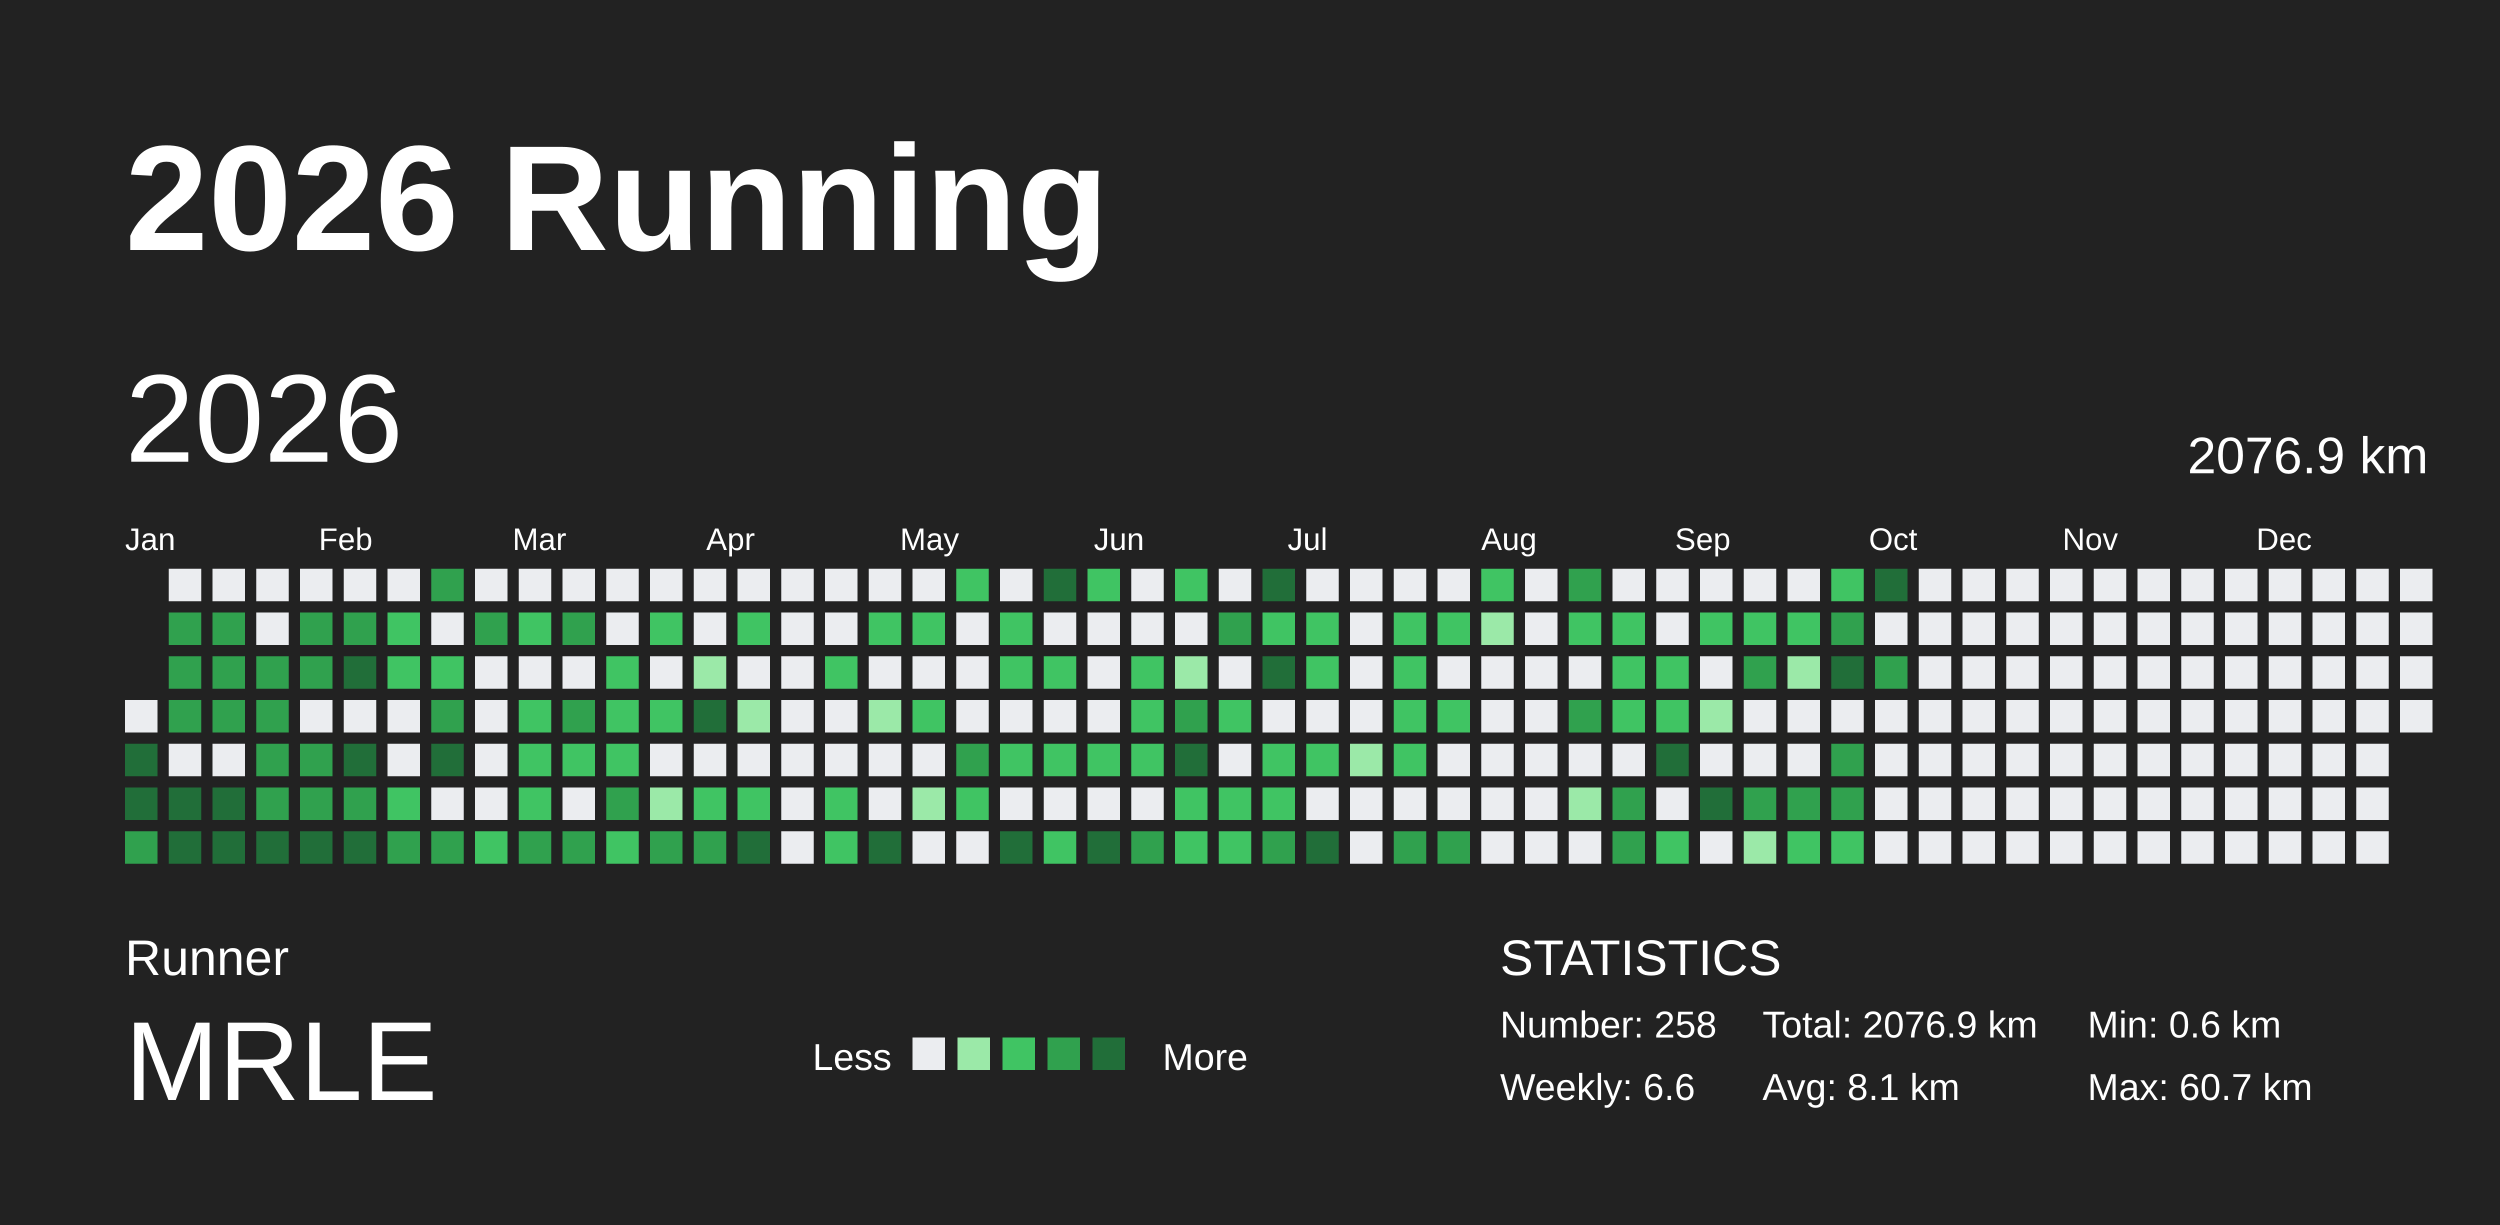
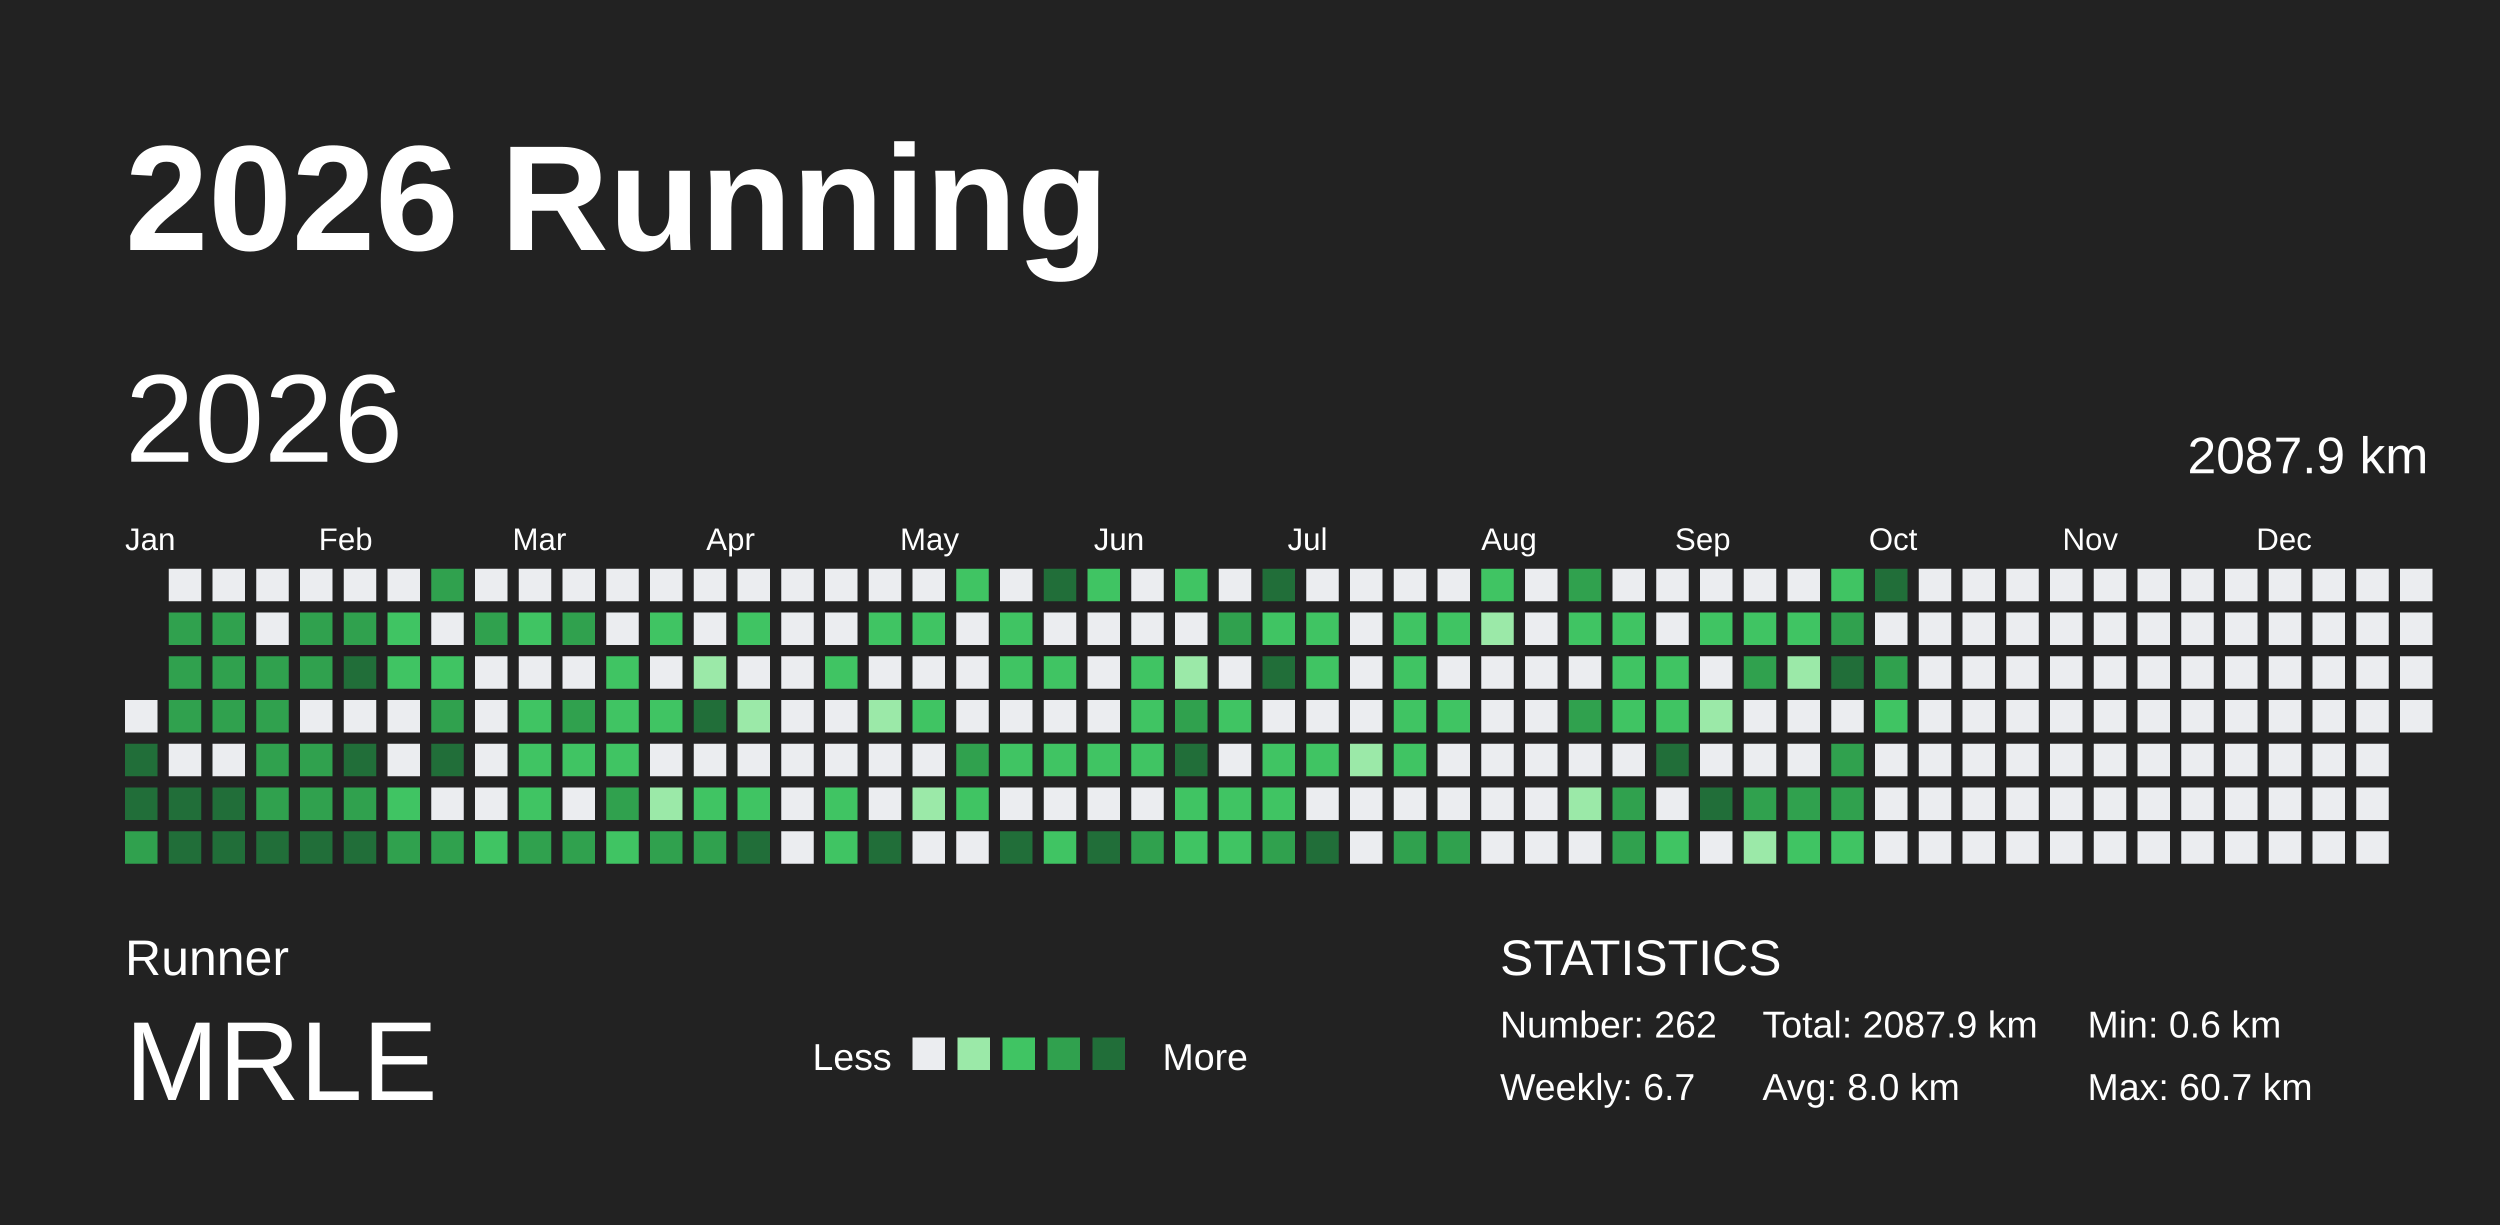
<svg xmlns="http://www.w3.org/2000/svg" baseProfile="full" height="98mm" version="1.1" viewBox="0,0,200,98" width="200mm">
  <defs />
  <rect fill="#222222" height="98" width="200" x="0" y="0" />
  <text fill="#FFFFFF" style="font-size:12px; font-family:Arial; font-weight:bold;" x="10" y="20">2026 Running</text>
  <text fill="#FFFFFF" style="font-size:4px; font-family:Arial" x="10" y="78">Runner</text>
  <text fill="#FFFFFF" style="font-size:9px; font-family:Arial" x="10" y="88">MRLE</text>
  <text fill="#FFFFFF" style="font-size:3px; font-family:Arial" x="65" y="85.6">Less</text>
  <rect fill="#ebedf0" height="2.6" width="2.6" x="73" y="83" />
  <rect fill="#9be9a8" height="2.6" width="2.6" x="76.6" y="83" />
  <rect fill="#40c463" height="2.6" width="2.6" x="80.2" y="83" />
  <rect fill="#30a14e" height="2.6" width="2.6" x="83.8" y="83" />
  <rect fill="#216e39" height="2.6" width="2.6" x="87.4" y="83" />
  <text fill="#FFFFFF" style="font-size:3px; font-family:Arial" x="93" y="85.6">More</text>
  <text fill="#FFFFFF" style="font-size:4px; font-family:Arial" x="120" y="78">STATISTICS</text>
-   <text fill="#FFFFFF" style="font-size:3px; font-family:Arial" x="120" y="83">Number: 258</text>
-   <text fill="#FFFFFF" style="font-size:3px; font-family:Arial" x="120" y="88">Weekly: 6.6</text>
-   <text fill="#FFFFFF" style="font-size:3px; font-family:Arial" x="141" y="83">Total: 2076.9 km</text>
-   <text fill="#FFFFFF" style="font-size:3px; font-family:Arial" x="141" y="88">Avg: 8.1 km</text>
+   <text fill="#FFFFFF" style="font-size:3px; font-family:Arial" x="120" y="83">Number: 262</text>
+   <text fill="#FFFFFF" style="font-size:3px; font-family:Arial" x="120" y="88">Weekly: 6.7</text>
+   <text fill="#FFFFFF" style="font-size:3px; font-family:Arial" x="141" y="83">Total: 2087.9 km</text>
+   <text fill="#FFFFFF" style="font-size:3px; font-family:Arial" x="141" y="88">Avg: 8.0 km</text>
  <text fill="#FFFFFF" style="font-size:3px; font-family:Arial" x="167" y="83">Min: 0.6 km</text>
  <text fill="#FFFFFF" style="font-size:3px; font-family:Arial" x="167" y="88">Max: 60.7 km</text>
  <text dominant-baseline="hanging" fill="#FFFFFF" style="font-size:10.0px; font-family:Arial;" x="10" y="30">2026</text>
-   <text dominant-baseline="hanging" fill="#FFFFFF" style="font-size:4.125px; font-family:Arial;" x="175" y="35">2076.9 km</text>
+   <text dominant-baseline="hanging" fill="#FFFFFF" style="font-size:4.125px; font-family:Arial;" x="175" y="35">2087.9 km</text>
  <text fill="#FFFFFF" style="font-size:2.5px; font-family:Arial" x="10.0" y="44">Jan</text>
  <text fill="#FFFFFF" style="font-size:2.5px; font-family:Arial" x="25.5" y="44">Feb</text>
  <text fill="#FFFFFF" style="font-size:2.5px; font-family:Arial" x="41.0" y="44">Mar</text>
  <text fill="#FFFFFF" style="font-size:2.5px; font-family:Arial" x="56.5" y="44">Apr</text>
  <text fill="#FFFFFF" style="font-size:2.5px; font-family:Arial" x="72.0" y="44">May</text>
  <text fill="#FFFFFF" style="font-size:2.5px; font-family:Arial" x="87.5" y="44">Jun</text>
  <text fill="#FFFFFF" style="font-size:2.5px; font-family:Arial" x="103.0" y="44">Jul</text>
  <text fill="#FFFFFF" style="font-size:2.5px; font-family:Arial" x="118.5" y="44">Aug</text>
  <text fill="#FFFFFF" style="font-size:2.5px; font-family:Arial" x="134.0" y="44">Sep</text>
  <text fill="#FFFFFF" style="font-size:2.5px; font-family:Arial" x="149.5" y="44">Oct</text>
  <text fill="#FFFFFF" style="font-size:2.5px; font-family:Arial" x="165.0" y="44">Nov</text>
  <text fill="#FFFFFF" style="font-size:2.5px; font-family:Arial" x="180.5" y="44">Dec</text>
  <rect fill="#ebedf0" height="2.6" width="2.6" x="10.0" y="56.0" />
  <rect fill="#216e39" height="2.6" width="2.6" x="10.0" y="59.5" />
  <rect fill="#216e39" height="2.6" width="2.6" x="10.0" y="63.0" />
  <rect fill="#30a14e" height="2.6" width="2.6" x="10.0" y="66.5" />
  <rect fill="#ebedf0" height="2.6" width="2.6" x="13.5" y="45.5" />
  <rect fill="#30a14e" height="2.6" width="2.6" x="13.5" y="49.0" />
  <rect fill="#30a14e" height="2.6" width="2.6" x="13.5" y="52.5" />
  <rect fill="#30a14e" height="2.6" width="2.6" x="13.5" y="56.0" />
  <rect fill="#ebedf0" height="2.6" width="2.6" x="13.5" y="59.5" />
  <rect fill="#216e39" height="2.6" width="2.6" x="13.5" y="63.0" />
  <rect fill="#216e39" height="2.6" width="2.6" x="13.5" y="66.5" />
  <rect fill="#ebedf0" height="2.6" width="2.6" x="17.0" y="45.5" />
  <rect fill="#30a14e" height="2.6" width="2.6" x="17.0" y="49.0" />
  <rect fill="#30a14e" height="2.6" width="2.6" x="17.0" y="52.5" />
  <rect fill="#30a14e" height="2.6" width="2.6" x="17.0" y="56.0" />
  <rect fill="#ebedf0" height="2.6" width="2.6" x="17.0" y="59.5" />
  <rect fill="#216e39" height="2.6" width="2.6" x="17.0" y="63.0" />
  <rect fill="#216e39" height="2.6" width="2.6" x="17.0" y="66.5" />
  <rect fill="#ebedf0" height="2.6" width="2.6" x="20.5" y="45.5" />
  <rect fill="#ebedf0" height="2.6" width="2.6" x="20.5" y="49.0" />
  <rect fill="#30a14e" height="2.6" width="2.6" x="20.5" y="52.5" />
  <rect fill="#30a14e" height="2.6" width="2.6" x="20.5" y="56.0" />
  <rect fill="#30a14e" height="2.6" width="2.6" x="20.5" y="59.5" />
  <rect fill="#30a14e" height="2.6" width="2.6" x="20.5" y="63.0" />
  <rect fill="#216e39" height="2.6" width="2.6" x="20.5" y="66.5" />
  <rect fill="#ebedf0" height="2.6" width="2.6" x="24.0" y="45.5" />
  <rect fill="#30a14e" height="2.6" width="2.6" x="24.0" y="49.0" />
  <rect fill="#30a14e" height="2.6" width="2.6" x="24.0" y="52.5" />
  <rect fill="#ebedf0" height="2.6" width="2.6" x="24.0" y="56.0" />
  <rect fill="#30a14e" height="2.6" width="2.6" x="24.0" y="59.5" />
  <rect fill="#30a14e" height="2.6" width="2.6" x="24.0" y="63.0" />
  <rect fill="#216e39" height="2.6" width="2.6" x="24.0" y="66.5" />
  <rect fill="#ebedf0" height="2.6" width="2.6" x="27.5" y="45.5" />
  <rect fill="#30a14e" height="2.6" width="2.6" x="27.5" y="49.0" />
  <rect fill="#216e39" height="2.6" width="2.6" x="27.5" y="52.5" />
  <rect fill="#ebedf0" height="2.6" width="2.6" x="27.5" y="56.0" />
  <rect fill="#216e39" height="2.6" width="2.6" x="27.5" y="59.5" />
  <rect fill="#30a14e" height="2.6" width="2.6" x="27.5" y="63.0" />
  <rect fill="#216e39" height="2.6" width="2.6" x="27.5" y="66.5" />
  <rect fill="#ebedf0" height="2.6" width="2.6" x="31.0" y="45.5" />
  <rect fill="#40c463" height="2.6" width="2.6" x="31.0" y="49.0" />
  <rect fill="#40c463" height="2.6" width="2.6" x="31.0" y="52.5" />
  <rect fill="#ebedf0" height="2.6" width="2.6" x="31.0" y="56.0" />
  <rect fill="#ebedf0" height="2.6" width="2.6" x="31.0" y="59.5" />
  <rect fill="#40c463" height="2.6" width="2.6" x="31.0" y="63.0" />
  <rect fill="#30a14e" height="2.6" width="2.6" x="31.0" y="66.5" />
  <rect fill="#30a14e" height="2.6" width="2.6" x="34.5" y="45.5" />
  <rect fill="#ebedf0" height="2.6" width="2.6" x="34.5" y="49.0" />
  <rect fill="#40c463" height="2.6" width="2.6" x="34.5" y="52.5" />
  <rect fill="#30a14e" height="2.6" width="2.6" x="34.5" y="56.0" />
  <rect fill="#216e39" height="2.6" width="2.6" x="34.5" y="59.5" />
  <rect fill="#ebedf0" height="2.6" width="2.6" x="34.5" y="63.0" />
  <rect fill="#30a14e" height="2.6" width="2.6" x="34.5" y="66.5" />
  <rect fill="#ebedf0" height="2.6" width="2.6" x="38.0" y="45.5" />
  <rect fill="#30a14e" height="2.6" width="2.6" x="38.0" y="49.0" />
  <rect fill="#ebedf0" height="2.6" width="2.6" x="38.0" y="52.5" />
  <rect fill="#ebedf0" height="2.6" width="2.6" x="38.0" y="56.0" />
  <rect fill="#ebedf0" height="2.6" width="2.6" x="38.0" y="59.5" />
  <rect fill="#ebedf0" height="2.6" width="2.6" x="38.0" y="63.0" />
  <rect fill="#40c463" height="2.6" width="2.6" x="38.0" y="66.5" />
  <rect fill="#ebedf0" height="2.6" width="2.6" x="41.5" y="45.5" />
  <rect fill="#40c463" height="2.6" width="2.6" x="41.5" y="49.0" />
  <rect fill="#ebedf0" height="2.6" width="2.6" x="41.5" y="52.5" />
  <rect fill="#40c463" height="2.6" width="2.6" x="41.5" y="56.0" />
  <rect fill="#40c463" height="2.6" width="2.6" x="41.5" y="59.5" />
  <rect fill="#40c463" height="2.6" width="2.6" x="41.5" y="63.0" />
  <rect fill="#30a14e" height="2.6" width="2.6" x="41.5" y="66.5" />
  <rect fill="#ebedf0" height="2.6" width="2.6" x="45.0" y="45.5" />
  <rect fill="#30a14e" height="2.6" width="2.6" x="45.0" y="49.0" />
  <rect fill="#ebedf0" height="2.6" width="2.6" x="45.0" y="52.5" />
  <rect fill="#30a14e" height="2.6" width="2.6" x="45.0" y="56.0" />
  <rect fill="#40c463" height="2.6" width="2.6" x="45.0" y="59.5" />
  <rect fill="#ebedf0" height="2.6" width="2.6" x="45.0" y="63.0" />
  <rect fill="#30a14e" height="2.6" width="2.6" x="45.0" y="66.5" />
  <rect fill="#ebedf0" height="2.6" width="2.6" x="48.5" y="45.5" />
  <rect fill="#ebedf0" height="2.6" width="2.6" x="48.5" y="49.0" />
  <rect fill="#40c463" height="2.6" width="2.6" x="48.5" y="52.5" />
  <rect fill="#40c463" height="2.6" width="2.6" x="48.5" y="56.0" />
  <rect fill="#40c463" height="2.6" width="2.6" x="48.5" y="59.5" />
  <rect fill="#30a14e" height="2.6" width="2.6" x="48.5" y="63.0" />
  <rect fill="#40c463" height="2.6" width="2.6" x="48.5" y="66.5" />
  <rect fill="#ebedf0" height="2.6" width="2.6" x="52.0" y="45.5" />
  <rect fill="#40c463" height="2.6" width="2.6" x="52.0" y="49.0" />
  <rect fill="#ebedf0" height="2.6" width="2.6" x="52.0" y="52.5" />
  <rect fill="#40c463" height="2.6" width="2.6" x="52.0" y="56.0" />
  <rect fill="#ebedf0" height="2.6" width="2.6" x="52.0" y="59.5" />
  <rect fill="#9be9a8" height="2.6" width="2.6" x="52.0" y="63.0" />
  <rect fill="#30a14e" height="2.6" width="2.6" x="52.0" y="66.5" />
  <rect fill="#ebedf0" height="2.6" width="2.6" x="55.5" y="45.5" />
  <rect fill="#ebedf0" height="2.6" width="2.6" x="55.5" y="49.0" />
  <rect fill="#9be9a8" height="2.6" width="2.6" x="55.5" y="52.5" />
  <rect fill="#216e39" height="2.6" width="2.6" x="55.5" y="56.0" />
  <rect fill="#ebedf0" height="2.6" width="2.6" x="55.5" y="59.5" />
  <rect fill="#40c463" height="2.6" width="2.6" x="55.5" y="63.0" />
  <rect fill="#30a14e" height="2.6" width="2.6" x="55.5" y="66.5" />
  <rect fill="#ebedf0" height="2.6" width="2.6" x="59.0" y="45.5" />
  <rect fill="#40c463" height="2.6" width="2.6" x="59.0" y="49.0" />
  <rect fill="#ebedf0" height="2.6" width="2.6" x="59.0" y="52.5" />
  <rect fill="#9be9a8" height="2.6" width="2.6" x="59.0" y="56.0" />
  <rect fill="#ebedf0" height="2.6" width="2.6" x="59.0" y="59.5" />
  <rect fill="#40c463" height="2.6" width="2.6" x="59.0" y="63.0" />
  <rect fill="#216e39" height="2.6" width="2.6" x="59.0" y="66.5" />
  <rect fill="#ebedf0" height="2.6" width="2.6" x="62.5" y="45.5" />
  <rect fill="#ebedf0" height="2.6" width="2.6" x="62.5" y="49.0" />
  <rect fill="#ebedf0" height="2.6" width="2.6" x="62.5" y="52.5" />
  <rect fill="#ebedf0" height="2.6" width="2.6" x="62.5" y="56.0" />
  <rect fill="#ebedf0" height="2.6" width="2.6" x="62.5" y="59.5" />
  <rect fill="#ebedf0" height="2.6" width="2.6" x="62.5" y="63.0" />
  <rect fill="#ebedf0" height="2.6" width="2.6" x="62.5" y="66.5" />
  <rect fill="#ebedf0" height="2.6" width="2.6" x="66.0" y="45.5" />
  <rect fill="#ebedf0" height="2.6" width="2.6" x="66.0" y="49.0" />
  <rect fill="#40c463" height="2.6" width="2.6" x="66.0" y="52.5" />
  <rect fill="#ebedf0" height="2.6" width="2.6" x="66.0" y="56.0" />
  <rect fill="#ebedf0" height="2.6" width="2.6" x="66.0" y="59.5" />
  <rect fill="#40c463" height="2.6" width="2.6" x="66.0" y="63.0" />
  <rect fill="#40c463" height="2.6" width="2.6" x="66.0" y="66.5" />
  <rect fill="#ebedf0" height="2.6" width="2.6" x="69.5" y="45.5" />
  <rect fill="#40c463" height="2.6" width="2.6" x="69.5" y="49.0" />
  <rect fill="#ebedf0" height="2.6" width="2.6" x="69.5" y="52.5" />
  <rect fill="#9be9a8" height="2.6" width="2.6" x="69.5" y="56.0" />
  <rect fill="#ebedf0" height="2.6" width="2.6" x="69.5" y="59.5" />
  <rect fill="#ebedf0" height="2.6" width="2.6" x="69.5" y="63.0" />
  <rect fill="#216e39" height="2.6" width="2.6" x="69.5" y="66.5" />
  <rect fill="#ebedf0" height="2.6" width="2.6" x="73.0" y="45.5" />
  <rect fill="#40c463" height="2.6" width="2.6" x="73.0" y="49.0" />
  <rect fill="#ebedf0" height="2.6" width="2.6" x="73.0" y="52.5" />
  <rect fill="#40c463" height="2.6" width="2.6" x="73.0" y="56.0" />
  <rect fill="#ebedf0" height="2.6" width="2.6" x="73.0" y="59.5" />
  <rect fill="#9be9a8" height="2.6" width="2.6" x="73.0" y="63.0" />
  <rect fill="#ebedf0" height="2.6" width="2.6" x="73.0" y="66.5" />
  <rect fill="#40c463" height="2.6" width="2.6" x="76.5" y="45.5" />
  <rect fill="#ebedf0" height="2.6" width="2.6" x="76.5" y="49.0" />
  <rect fill="#ebedf0" height="2.6" width="2.6" x="76.5" y="52.5" />
  <rect fill="#ebedf0" height="2.6" width="2.6" x="76.5" y="56.0" />
  <rect fill="#30a14e" height="2.6" width="2.6" x="76.5" y="59.5" />
  <rect fill="#40c463" height="2.6" width="2.6" x="76.5" y="63.0" />
  <rect fill="#ebedf0" height="2.6" width="2.6" x="76.5" y="66.5" />
  <rect fill="#ebedf0" height="2.6" width="2.6" x="80.0" y="45.5" />
  <rect fill="#40c463" height="2.6" width="2.6" x="80.0" y="49.0" />
  <rect fill="#40c463" height="2.6" width="2.6" x="80.0" y="52.5" />
  <rect fill="#ebedf0" height="2.6" width="2.6" x="80.0" y="56.0" />
  <rect fill="#40c463" height="2.6" width="2.6" x="80.0" y="59.5" />
  <rect fill="#ebedf0" height="2.6" width="2.6" x="80.0" y="63.0" />
  <rect fill="#216e39" height="2.6" width="2.6" x="80.0" y="66.5" />
  <rect fill="#216e39" height="2.6" width="2.6" x="83.5" y="45.5" />
  <rect fill="#ebedf0" height="2.6" width="2.6" x="83.5" y="49.0" />
  <rect fill="#40c463" height="2.6" width="2.6" x="83.5" y="52.5" />
  <rect fill="#ebedf0" height="2.6" width="2.6" x="83.5" y="56.0" />
  <rect fill="#40c463" height="2.6" width="2.6" x="83.5" y="59.5" />
  <rect fill="#ebedf0" height="2.6" width="2.6" x="83.5" y="63.0" />
  <rect fill="#40c463" height="2.6" width="2.6" x="83.5" y="66.5" />
  <rect fill="#40c463" height="2.6" width="2.6" x="87.0" y="45.5" />
  <rect fill="#ebedf0" height="2.6" width="2.6" x="87.0" y="49.0" />
  <rect fill="#ebedf0" height="2.6" width="2.6" x="87.0" y="52.5" />
  <rect fill="#ebedf0" height="2.6" width="2.6" x="87.0" y="56.0" />
  <rect fill="#40c463" height="2.6" width="2.6" x="87.0" y="59.5" />
  <rect fill="#ebedf0" height="2.6" width="2.6" x="87.0" y="63.0" />
  <rect fill="#216e39" height="2.6" width="2.6" x="87.0" y="66.5" />
  <rect fill="#ebedf0" height="2.6" width="2.6" x="90.5" y="45.5" />
  <rect fill="#ebedf0" height="2.6" width="2.6" x="90.5" y="49.0" />
  <rect fill="#40c463" height="2.6" width="2.6" x="90.5" y="52.5" />
  <rect fill="#40c463" height="2.6" width="2.6" x="90.5" y="56.0" />
  <rect fill="#40c463" height="2.6" width="2.6" x="90.5" y="59.5" />
  <rect fill="#ebedf0" height="2.6" width="2.6" x="90.5" y="63.0" />
  <rect fill="#30a14e" height="2.6" width="2.6" x="90.5" y="66.5" />
  <rect fill="#40c463" height="2.6" width="2.6" x="94.0" y="45.5" />
  <rect fill="#ebedf0" height="2.6" width="2.6" x="94.0" y="49.0" />
  <rect fill="#9be9a8" height="2.6" width="2.6" x="94.0" y="52.5" />
  <rect fill="#30a14e" height="2.6" width="2.6" x="94.0" y="56.0" />
  <rect fill="#216e39" height="2.6" width="2.6" x="94.0" y="59.5" />
  <rect fill="#40c463" height="2.6" width="2.6" x="94.0" y="63.0" />
  <rect fill="#40c463" height="2.6" width="2.6" x="94.0" y="66.5" />
  <rect fill="#ebedf0" height="2.6" width="2.6" x="97.5" y="45.5" />
  <rect fill="#30a14e" height="2.6" width="2.6" x="97.5" y="49.0" />
  <rect fill="#ebedf0" height="2.6" width="2.6" x="97.5" y="52.5" />
  <rect fill="#40c463" height="2.6" width="2.6" x="97.5" y="56.0" />
  <rect fill="#ebedf0" height="2.6" width="2.6" x="97.5" y="59.5" />
  <rect fill="#40c463" height="2.6" width="2.6" x="97.5" y="63.0" />
  <rect fill="#40c463" height="2.6" width="2.6" x="97.5" y="66.5" />
  <rect fill="#216e39" height="2.6" width="2.6" x="101.0" y="45.5" />
  <rect fill="#40c463" height="2.6" width="2.6" x="101.0" y="49.0" />
  <rect fill="#216e39" height="2.6" width="2.6" x="101.0" y="52.5" />
  <rect fill="#ebedf0" height="2.6" width="2.6" x="101.0" y="56.0" />
  <rect fill="#40c463" height="2.6" width="2.6" x="101.0" y="59.5" />
  <rect fill="#40c463" height="2.6" width="2.6" x="101.0" y="63.0" />
  <rect fill="#30a14e" height="2.6" width="2.6" x="101.0" y="66.5" />
  <rect fill="#ebedf0" height="2.6" width="2.6" x="104.5" y="45.5" />
  <rect fill="#40c463" height="2.6" width="2.6" x="104.5" y="49.0" />
  <rect fill="#40c463" height="2.6" width="2.6" x="104.5" y="52.5" />
  <rect fill="#ebedf0" height="2.6" width="2.6" x="104.5" y="56.0" />
  <rect fill="#40c463" height="2.6" width="2.6" x="104.5" y="59.5" />
  <rect fill="#ebedf0" height="2.6" width="2.6" x="104.5" y="63.0" />
  <rect fill="#216e39" height="2.6" width="2.6" x="104.5" y="66.5" />
  <rect fill="#ebedf0" height="2.6" width="2.6" x="108.0" y="45.5" />
  <rect fill="#ebedf0" height="2.6" width="2.6" x="108.0" y="49.0" />
  <rect fill="#ebedf0" height="2.6" width="2.6" x="108.0" y="52.5" />
  <rect fill="#ebedf0" height="2.6" width="2.6" x="108.0" y="56.0" />
  <rect fill="#9be9a8" height="2.6" width="2.6" x="108.0" y="59.5" />
  <rect fill="#ebedf0" height="2.6" width="2.6" x="108.0" y="63.0" />
  <rect fill="#ebedf0" height="2.6" width="2.6" x="108.0" y="66.5" />
  <rect fill="#ebedf0" height="2.6" width="2.6" x="111.5" y="45.5" />
  <rect fill="#40c463" height="2.6" width="2.6" x="111.5" y="49.0" />
  <rect fill="#40c463" height="2.6" width="2.6" x="111.5" y="52.5" />
  <rect fill="#40c463" height="2.6" width="2.6" x="111.5" y="56.0" />
  <rect fill="#40c463" height="2.6" width="2.6" x="111.5" y="59.5" />
  <rect fill="#ebedf0" height="2.6" width="2.6" x="111.5" y="63.0" />
  <rect fill="#30a14e" height="2.6" width="2.6" x="111.5" y="66.5" />
  <rect fill="#ebedf0" height="2.6" width="2.6" x="115.0" y="45.5" />
  <rect fill="#40c463" height="2.6" width="2.6" x="115.0" y="49.0" />
  <rect fill="#ebedf0" height="2.6" width="2.6" x="115.0" y="52.5" />
  <rect fill="#40c463" height="2.6" width="2.6" x="115.0" y="56.0" />
  <rect fill="#ebedf0" height="2.6" width="2.6" x="115.0" y="59.5" />
  <rect fill="#ebedf0" height="2.6" width="2.6" x="115.0" y="63.0" />
  <rect fill="#30a14e" height="2.6" width="2.6" x="115.0" y="66.5" />
  <rect fill="#40c463" height="2.6" width="2.6" x="118.5" y="45.5" />
  <rect fill="#9be9a8" height="2.6" width="2.6" x="118.5" y="49.0" />
  <rect fill="#ebedf0" height="2.6" width="2.6" x="118.5" y="52.5" />
  <rect fill="#ebedf0" height="2.6" width="2.6" x="118.5" y="56.0" />
  <rect fill="#ebedf0" height="2.6" width="2.6" x="118.5" y="59.5" />
  <rect fill="#ebedf0" height="2.6" width="2.6" x="118.5" y="63.0" />
  <rect fill="#ebedf0" height="2.6" width="2.6" x="118.5" y="66.5" />
  <rect fill="#ebedf0" height="2.6" width="2.6" x="122.0" y="45.5" />
  <rect fill="#ebedf0" height="2.6" width="2.6" x="122.0" y="49.0" />
  <rect fill="#ebedf0" height="2.6" width="2.6" x="122.0" y="52.5" />
  <rect fill="#ebedf0" height="2.6" width="2.6" x="122.0" y="56.0" />
  <rect fill="#ebedf0" height="2.6" width="2.6" x="122.0" y="59.5" />
  <rect fill="#ebedf0" height="2.6" width="2.6" x="122.0" y="63.0" />
  <rect fill="#ebedf0" height="2.6" width="2.6" x="122.0" y="66.5" />
  <rect fill="#30a14e" height="2.6" width="2.6" x="125.5" y="45.5" />
  <rect fill="#40c463" height="2.6" width="2.6" x="125.5" y="49.0" />
  <rect fill="#ebedf0" height="2.6" width="2.6" x="125.5" y="52.5" />
  <rect fill="#30a14e" height="2.6" width="2.6" x="125.5" y="56.0" />
  <rect fill="#ebedf0" height="2.6" width="2.6" x="125.5" y="59.5" />
  <rect fill="#9be9a8" height="2.6" width="2.6" x="125.5" y="63.0" />
  <rect fill="#ebedf0" height="2.6" width="2.6" x="125.5" y="66.5" />
  <rect fill="#ebedf0" height="2.6" width="2.6" x="129.0" y="45.5" />
  <rect fill="#40c463" height="2.6" width="2.6" x="129.0" y="49.0" />
  <rect fill="#40c463" height="2.6" width="2.6" x="129.0" y="52.5" />
  <rect fill="#40c463" height="2.6" width="2.6" x="129.0" y="56.0" />
  <rect fill="#ebedf0" height="2.6" width="2.6" x="129.0" y="59.5" />
  <rect fill="#30a14e" height="2.6" width="2.6" x="129.0" y="63.0" />
  <rect fill="#30a14e" height="2.6" width="2.6" x="129.0" y="66.5" />
  <rect fill="#ebedf0" height="2.6" width="2.6" x="132.5" y="45.5" />
  <rect fill="#ebedf0" height="2.6" width="2.6" x="132.5" y="49.0" />
  <rect fill="#40c463" height="2.6" width="2.6" x="132.5" y="52.5" />
  <rect fill="#40c463" height="2.6" width="2.6" x="132.5" y="56.0" />
  <rect fill="#216e39" height="2.6" width="2.6" x="132.5" y="59.5" />
  <rect fill="#ebedf0" height="2.6" width="2.6" x="132.5" y="63.0" />
  <rect fill="#40c463" height="2.6" width="2.6" x="132.5" y="66.5" />
  <rect fill="#ebedf0" height="2.6" width="2.6" x="136.0" y="45.5" />
  <rect fill="#40c463" height="2.6" width="2.6" x="136.0" y="49.0" />
  <rect fill="#ebedf0" height="2.6" width="2.6" x="136.0" y="52.5" />
  <rect fill="#9be9a8" height="2.6" width="2.6" x="136.0" y="56.0" />
  <rect fill="#ebedf0" height="2.6" width="2.6" x="136.0" y="59.5" />
  <rect fill="#216e39" height="2.6" width="2.6" x="136.0" y="63.0" />
  <rect fill="#ebedf0" height="2.6" width="2.6" x="136.0" y="66.5" />
  <rect fill="#ebedf0" height="2.6" width="2.6" x="139.5" y="45.5" />
  <rect fill="#40c463" height="2.6" width="2.6" x="139.5" y="49.0" />
  <rect fill="#30a14e" height="2.6" width="2.6" x="139.5" y="52.5" />
  <rect fill="#ebedf0" height="2.6" width="2.6" x="139.5" y="56.0" />
  <rect fill="#ebedf0" height="2.6" width="2.6" x="139.5" y="59.5" />
  <rect fill="#30a14e" height="2.6" width="2.6" x="139.5" y="63.0" />
  <rect fill="#9be9a8" height="2.6" width="2.6" x="139.5" y="66.5" />
  <rect fill="#ebedf0" height="2.6" width="2.6" x="143.0" y="45.5" />
  <rect fill="#40c463" height="2.6" width="2.6" x="143.0" y="49.0" />
  <rect fill="#9be9a8" height="2.6" width="2.6" x="143.0" y="52.5" />
  <rect fill="#ebedf0" height="2.6" width="2.6" x="143.0" y="56.0" />
  <rect fill="#ebedf0" height="2.6" width="2.6" x="143.0" y="59.5" />
  <rect fill="#30a14e" height="2.6" width="2.6" x="143.0" y="63.0" />
  <rect fill="#40c463" height="2.6" width="2.6" x="143.0" y="66.5" />
  <rect fill="#40c463" height="2.6" width="2.6" x="146.5" y="45.5" />
  <rect fill="#30a14e" height="2.6" width="2.6" x="146.5" y="49.0" />
  <rect fill="#216e39" height="2.6" width="2.6" x="146.5" y="52.5" />
  <rect fill="#ebedf0" height="2.6" width="2.6" x="146.5" y="56.0" />
  <rect fill="#30a14e" height="2.6" width="2.6" x="146.5" y="59.5" />
  <rect fill="#30a14e" height="2.6" width="2.6" x="146.5" y="63.0" />
  <rect fill="#40c463" height="2.6" width="2.6" x="146.5" y="66.5" />
  <rect fill="#216e39" height="2.6" width="2.6" x="150.0" y="45.5" />
  <rect fill="#ebedf0" height="2.6" width="2.6" x="150.0" y="49.0" />
  <rect fill="#30a14e" height="2.6" width="2.6" x="150.0" y="52.5" />
-   <rect fill="#ebedf0" height="2.6" width="2.6" x="150.0" y="56.0" />
+   <rect fill="#40c463" height="2.6" width="2.6" x="150.0" y="56.0" />
  <rect fill="#ebedf0" height="2.6" width="2.6" x="150.0" y="59.5" />
  <rect fill="#ebedf0" height="2.6" width="2.6" x="150.0" y="63.0" />
  <rect fill="#ebedf0" height="2.6" width="2.6" x="150.0" y="66.5" />
  <rect fill="#ebedf0" height="2.6" width="2.6" x="153.5" y="45.5" />
  <rect fill="#ebedf0" height="2.6" width="2.6" x="153.5" y="49.0" />
  <rect fill="#ebedf0" height="2.6" width="2.6" x="153.5" y="52.5" />
  <rect fill="#ebedf0" height="2.6" width="2.6" x="153.5" y="56.0" />
  <rect fill="#ebedf0" height="2.6" width="2.6" x="153.5" y="59.5" />
  <rect fill="#ebedf0" height="2.6" width="2.6" x="153.5" y="63.0" />
  <rect fill="#ebedf0" height="2.6" width="2.6" x="153.5" y="66.5" />
  <rect fill="#ebedf0" height="2.6" width="2.6" x="157.0" y="45.5" />
  <rect fill="#ebedf0" height="2.6" width="2.6" x="157.0" y="49.0" />
  <rect fill="#ebedf0" height="2.6" width="2.6" x="157.0" y="52.5" />
  <rect fill="#ebedf0" height="2.6" width="2.6" x="157.0" y="56.0" />
  <rect fill="#ebedf0" height="2.6" width="2.6" x="157.0" y="59.5" />
  <rect fill="#ebedf0" height="2.6" width="2.6" x="157.0" y="63.0" />
  <rect fill="#ebedf0" height="2.6" width="2.6" x="157.0" y="66.5" />
  <rect fill="#ebedf0" height="2.6" width="2.6" x="160.5" y="45.5" />
  <rect fill="#ebedf0" height="2.6" width="2.6" x="160.5" y="49.0" />
  <rect fill="#ebedf0" height="2.6" width="2.6" x="160.5" y="52.5" />
  <rect fill="#ebedf0" height="2.6" width="2.6" x="160.5" y="56.0" />
  <rect fill="#ebedf0" height="2.6" width="2.6" x="160.5" y="59.5" />
  <rect fill="#ebedf0" height="2.6" width="2.6" x="160.5" y="63.0" />
  <rect fill="#ebedf0" height="2.6" width="2.6" x="160.5" y="66.5" />
  <rect fill="#ebedf0" height="2.6" width="2.6" x="164.0" y="45.5" />
  <rect fill="#ebedf0" height="2.6" width="2.6" x="164.0" y="49.0" />
  <rect fill="#ebedf0" height="2.6" width="2.6" x="164.0" y="52.5" />
  <rect fill="#ebedf0" height="2.6" width="2.6" x="164.0" y="56.0" />
  <rect fill="#ebedf0" height="2.6" width="2.6" x="164.0" y="59.5" />
  <rect fill="#ebedf0" height="2.6" width="2.6" x="164.0" y="63.0" />
  <rect fill="#ebedf0" height="2.6" width="2.6" x="164.0" y="66.5" />
  <rect fill="#ebedf0" height="2.6" width="2.6" x="167.5" y="45.5" />
  <rect fill="#ebedf0" height="2.6" width="2.6" x="167.5" y="49.0" />
  <rect fill="#ebedf0" height="2.6" width="2.6" x="167.5" y="52.5" />
  <rect fill="#ebedf0" height="2.6" width="2.6" x="167.5" y="56.0" />
  <rect fill="#ebedf0" height="2.6" width="2.6" x="167.5" y="59.5" />
  <rect fill="#ebedf0" height="2.6" width="2.6" x="167.5" y="63.0" />
  <rect fill="#ebedf0" height="2.6" width="2.6" x="167.5" y="66.5" />
  <rect fill="#ebedf0" height="2.6" width="2.6" x="171.0" y="45.5" />
  <rect fill="#ebedf0" height="2.6" width="2.6" x="171.0" y="49.0" />
  <rect fill="#ebedf0" height="2.6" width="2.6" x="171.0" y="52.5" />
  <rect fill="#ebedf0" height="2.6" width="2.6" x="171.0" y="56.0" />
  <rect fill="#ebedf0" height="2.6" width="2.6" x="171.0" y="59.5" />
  <rect fill="#ebedf0" height="2.6" width="2.6" x="171.0" y="63.0" />
  <rect fill="#ebedf0" height="2.6" width="2.6" x="171.0" y="66.5" />
  <rect fill="#ebedf0" height="2.6" width="2.6" x="174.5" y="45.5" />
  <rect fill="#ebedf0" height="2.6" width="2.6" x="174.5" y="49.0" />
  <rect fill="#ebedf0" height="2.6" width="2.6" x="174.5" y="52.5" />
  <rect fill="#ebedf0" height="2.6" width="2.6" x="174.5" y="56.0" />
  <rect fill="#ebedf0" height="2.6" width="2.6" x="174.5" y="59.5" />
  <rect fill="#ebedf0" height="2.6" width="2.6" x="174.5" y="63.0" />
  <rect fill="#ebedf0" height="2.6" width="2.6" x="174.5" y="66.5" />
  <rect fill="#ebedf0" height="2.6" width="2.6" x="178.0" y="45.5" />
  <rect fill="#ebedf0" height="2.6" width="2.6" x="178.0" y="49.0" />
  <rect fill="#ebedf0" height="2.6" width="2.6" x="178.0" y="52.5" />
  <rect fill="#ebedf0" height="2.6" width="2.6" x="178.0" y="56.0" />
  <rect fill="#ebedf0" height="2.6" width="2.6" x="178.0" y="59.5" />
  <rect fill="#ebedf0" height="2.6" width="2.6" x="178.0" y="63.0" />
  <rect fill="#ebedf0" height="2.6" width="2.6" x="178.0" y="66.5" />
  <rect fill="#ebedf0" height="2.6" width="2.6" x="181.5" y="45.5" />
  <rect fill="#ebedf0" height="2.6" width="2.6" x="181.5" y="49.0" />
  <rect fill="#ebedf0" height="2.6" width="2.6" x="181.5" y="52.5" />
  <rect fill="#ebedf0" height="2.6" width="2.6" x="181.5" y="56.0" />
  <rect fill="#ebedf0" height="2.6" width="2.6" x="181.5" y="59.5" />
  <rect fill="#ebedf0" height="2.6" width="2.6" x="181.5" y="63.0" />
  <rect fill="#ebedf0" height="2.6" width="2.6" x="181.5" y="66.5" />
  <rect fill="#ebedf0" height="2.6" width="2.6" x="185.0" y="45.5" />
  <rect fill="#ebedf0" height="2.6" width="2.6" x="185.0" y="49.0" />
  <rect fill="#ebedf0" height="2.6" width="2.6" x="185.0" y="52.5" />
  <rect fill="#ebedf0" height="2.6" width="2.6" x="185.0" y="56.0" />
  <rect fill="#ebedf0" height="2.6" width="2.6" x="185.0" y="59.5" />
  <rect fill="#ebedf0" height="2.6" width="2.6" x="185.0" y="63.0" />
  <rect fill="#ebedf0" height="2.6" width="2.6" x="185.0" y="66.5" />
  <rect fill="#ebedf0" height="2.6" width="2.6" x="188.5" y="45.5" />
  <rect fill="#ebedf0" height="2.6" width="2.6" x="188.5" y="49.0" />
  <rect fill="#ebedf0" height="2.6" width="2.6" x="188.5" y="52.5" />
  <rect fill="#ebedf0" height="2.6" width="2.6" x="188.5" y="56.0" />
  <rect fill="#ebedf0" height="2.6" width="2.6" x="188.5" y="59.5" />
  <rect fill="#ebedf0" height="2.6" width="2.6" x="188.5" y="63.0" />
  <rect fill="#ebedf0" height="2.6" width="2.6" x="188.5" y="66.5" />
  <rect fill="#ebedf0" height="2.6" width="2.6" x="192.0" y="45.5" />
  <rect fill="#ebedf0" height="2.6" width="2.6" x="192.0" y="49.0" />
  <rect fill="#ebedf0" height="2.6" width="2.6" x="192.0" y="52.5" />
  <rect fill="#ebedf0" height="2.6" width="2.6" x="192.0" y="56.0" />
</svg>
